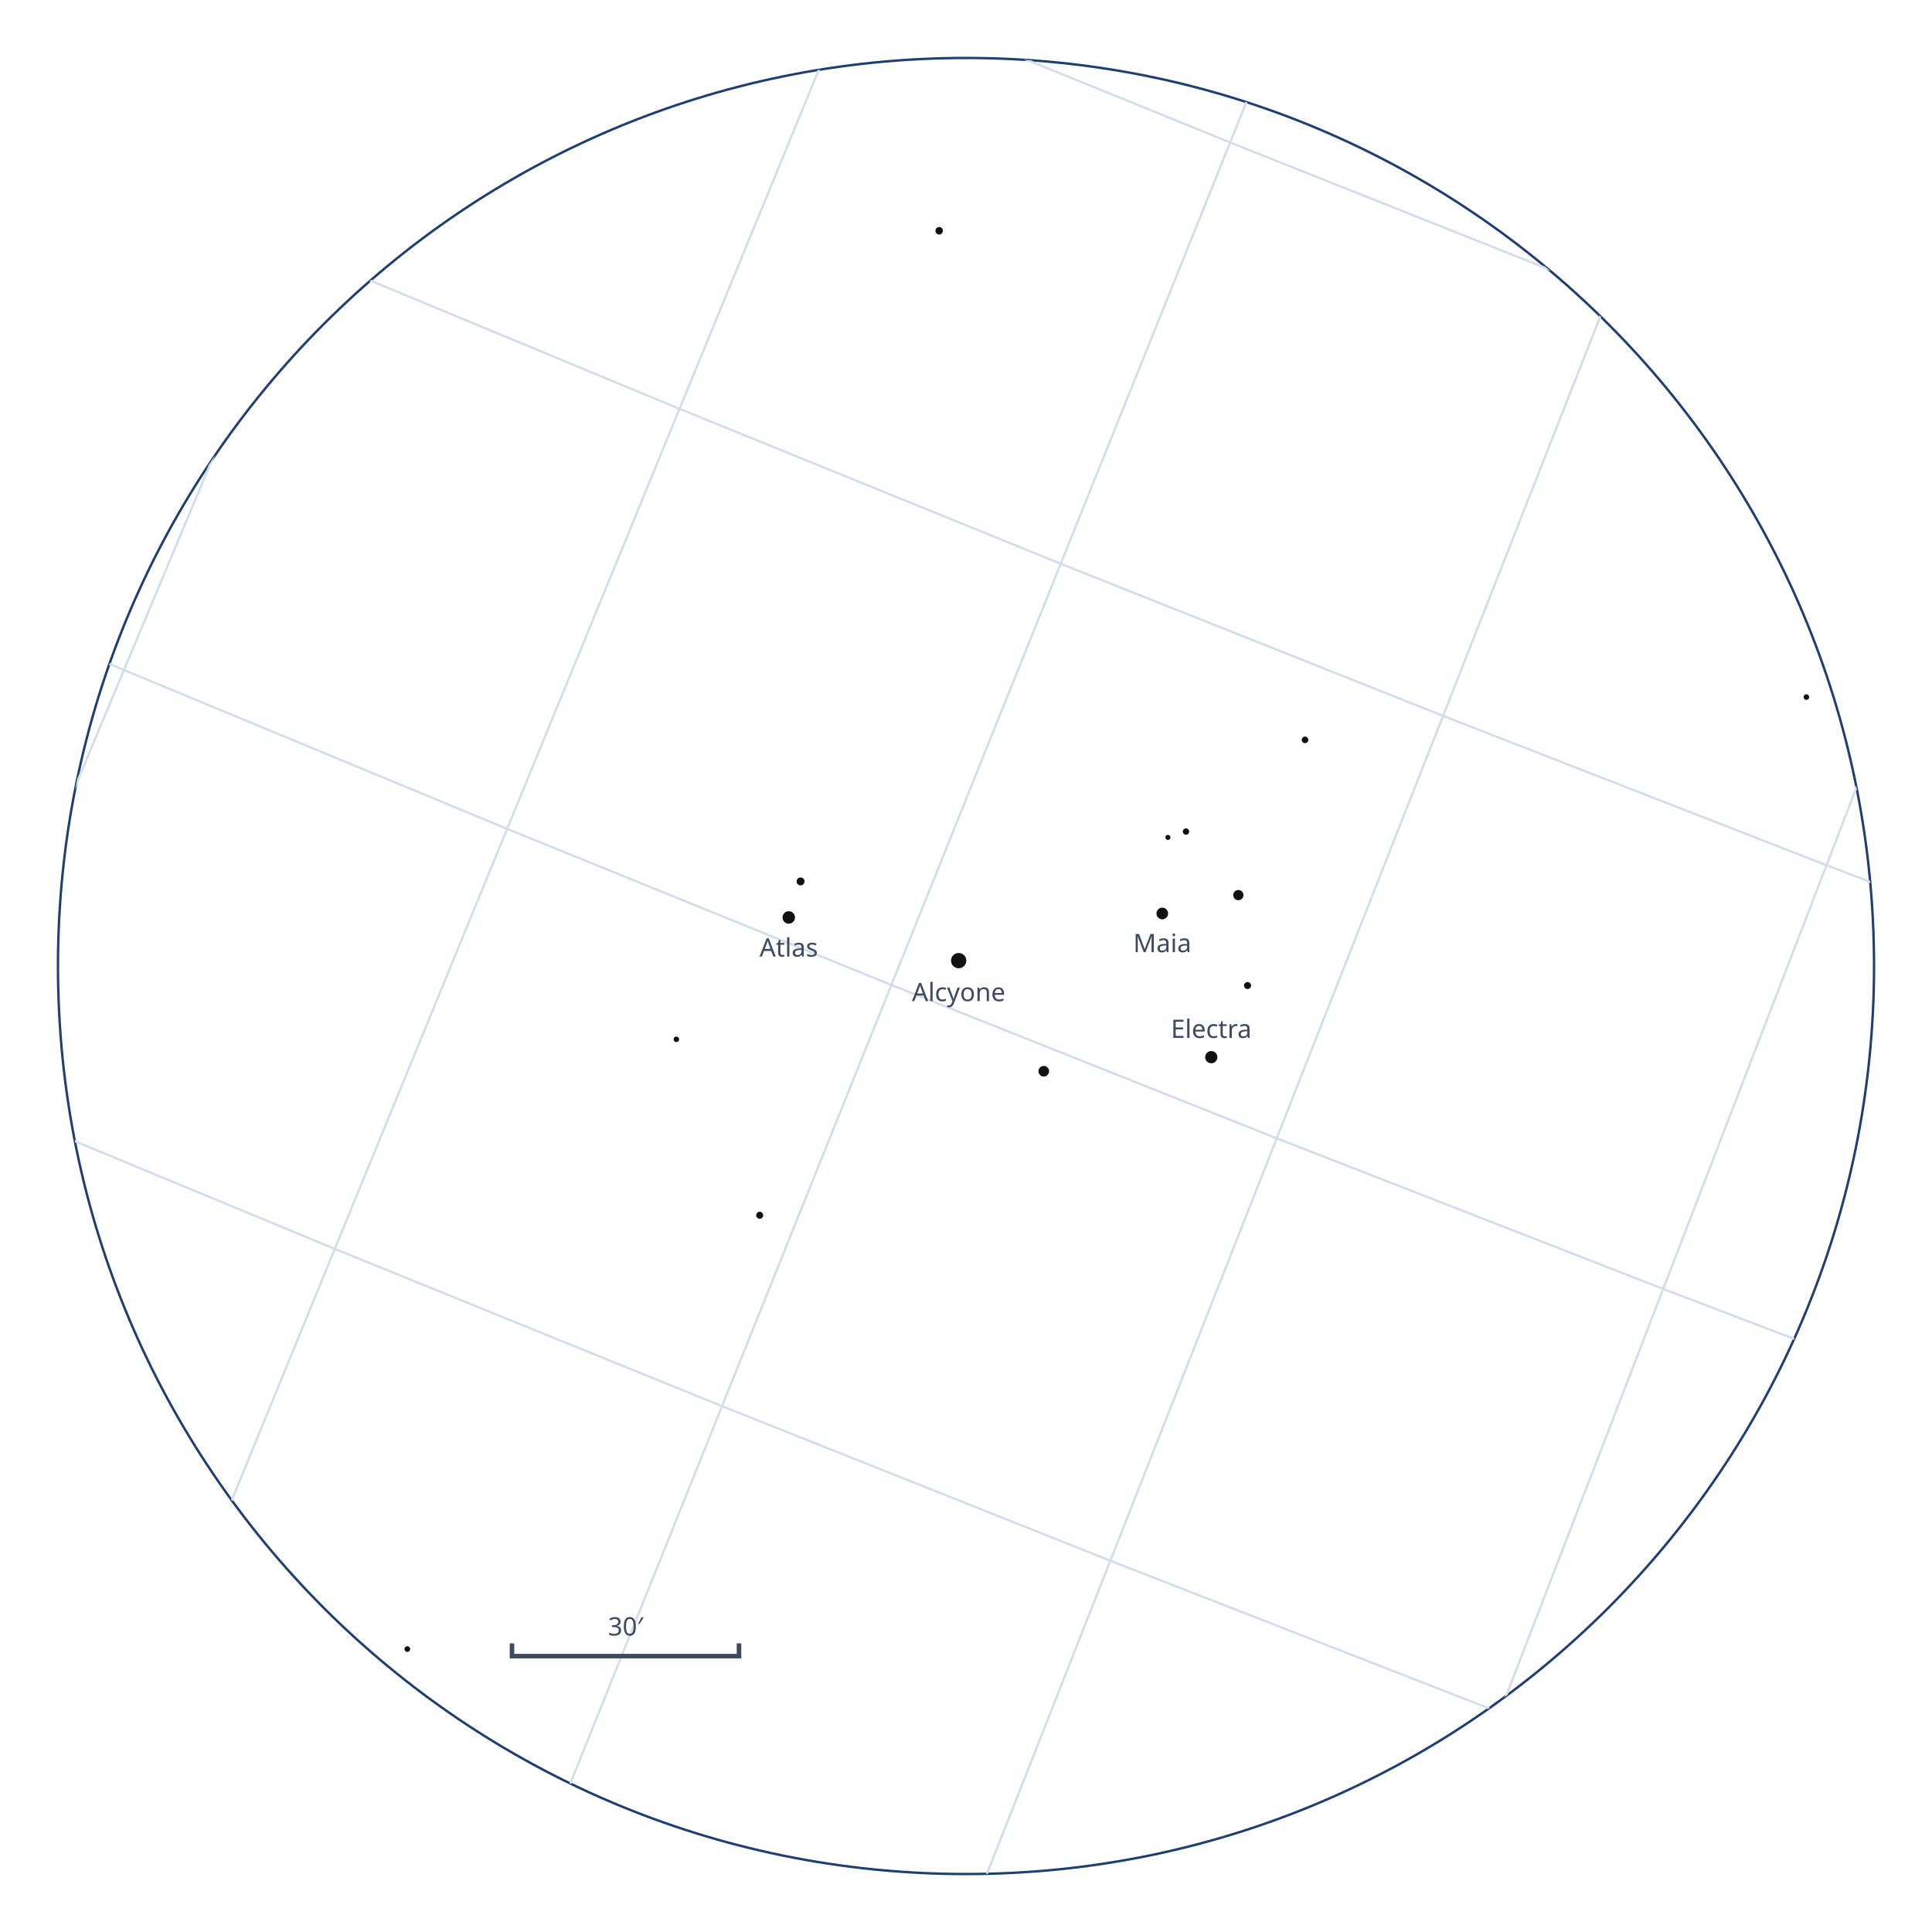
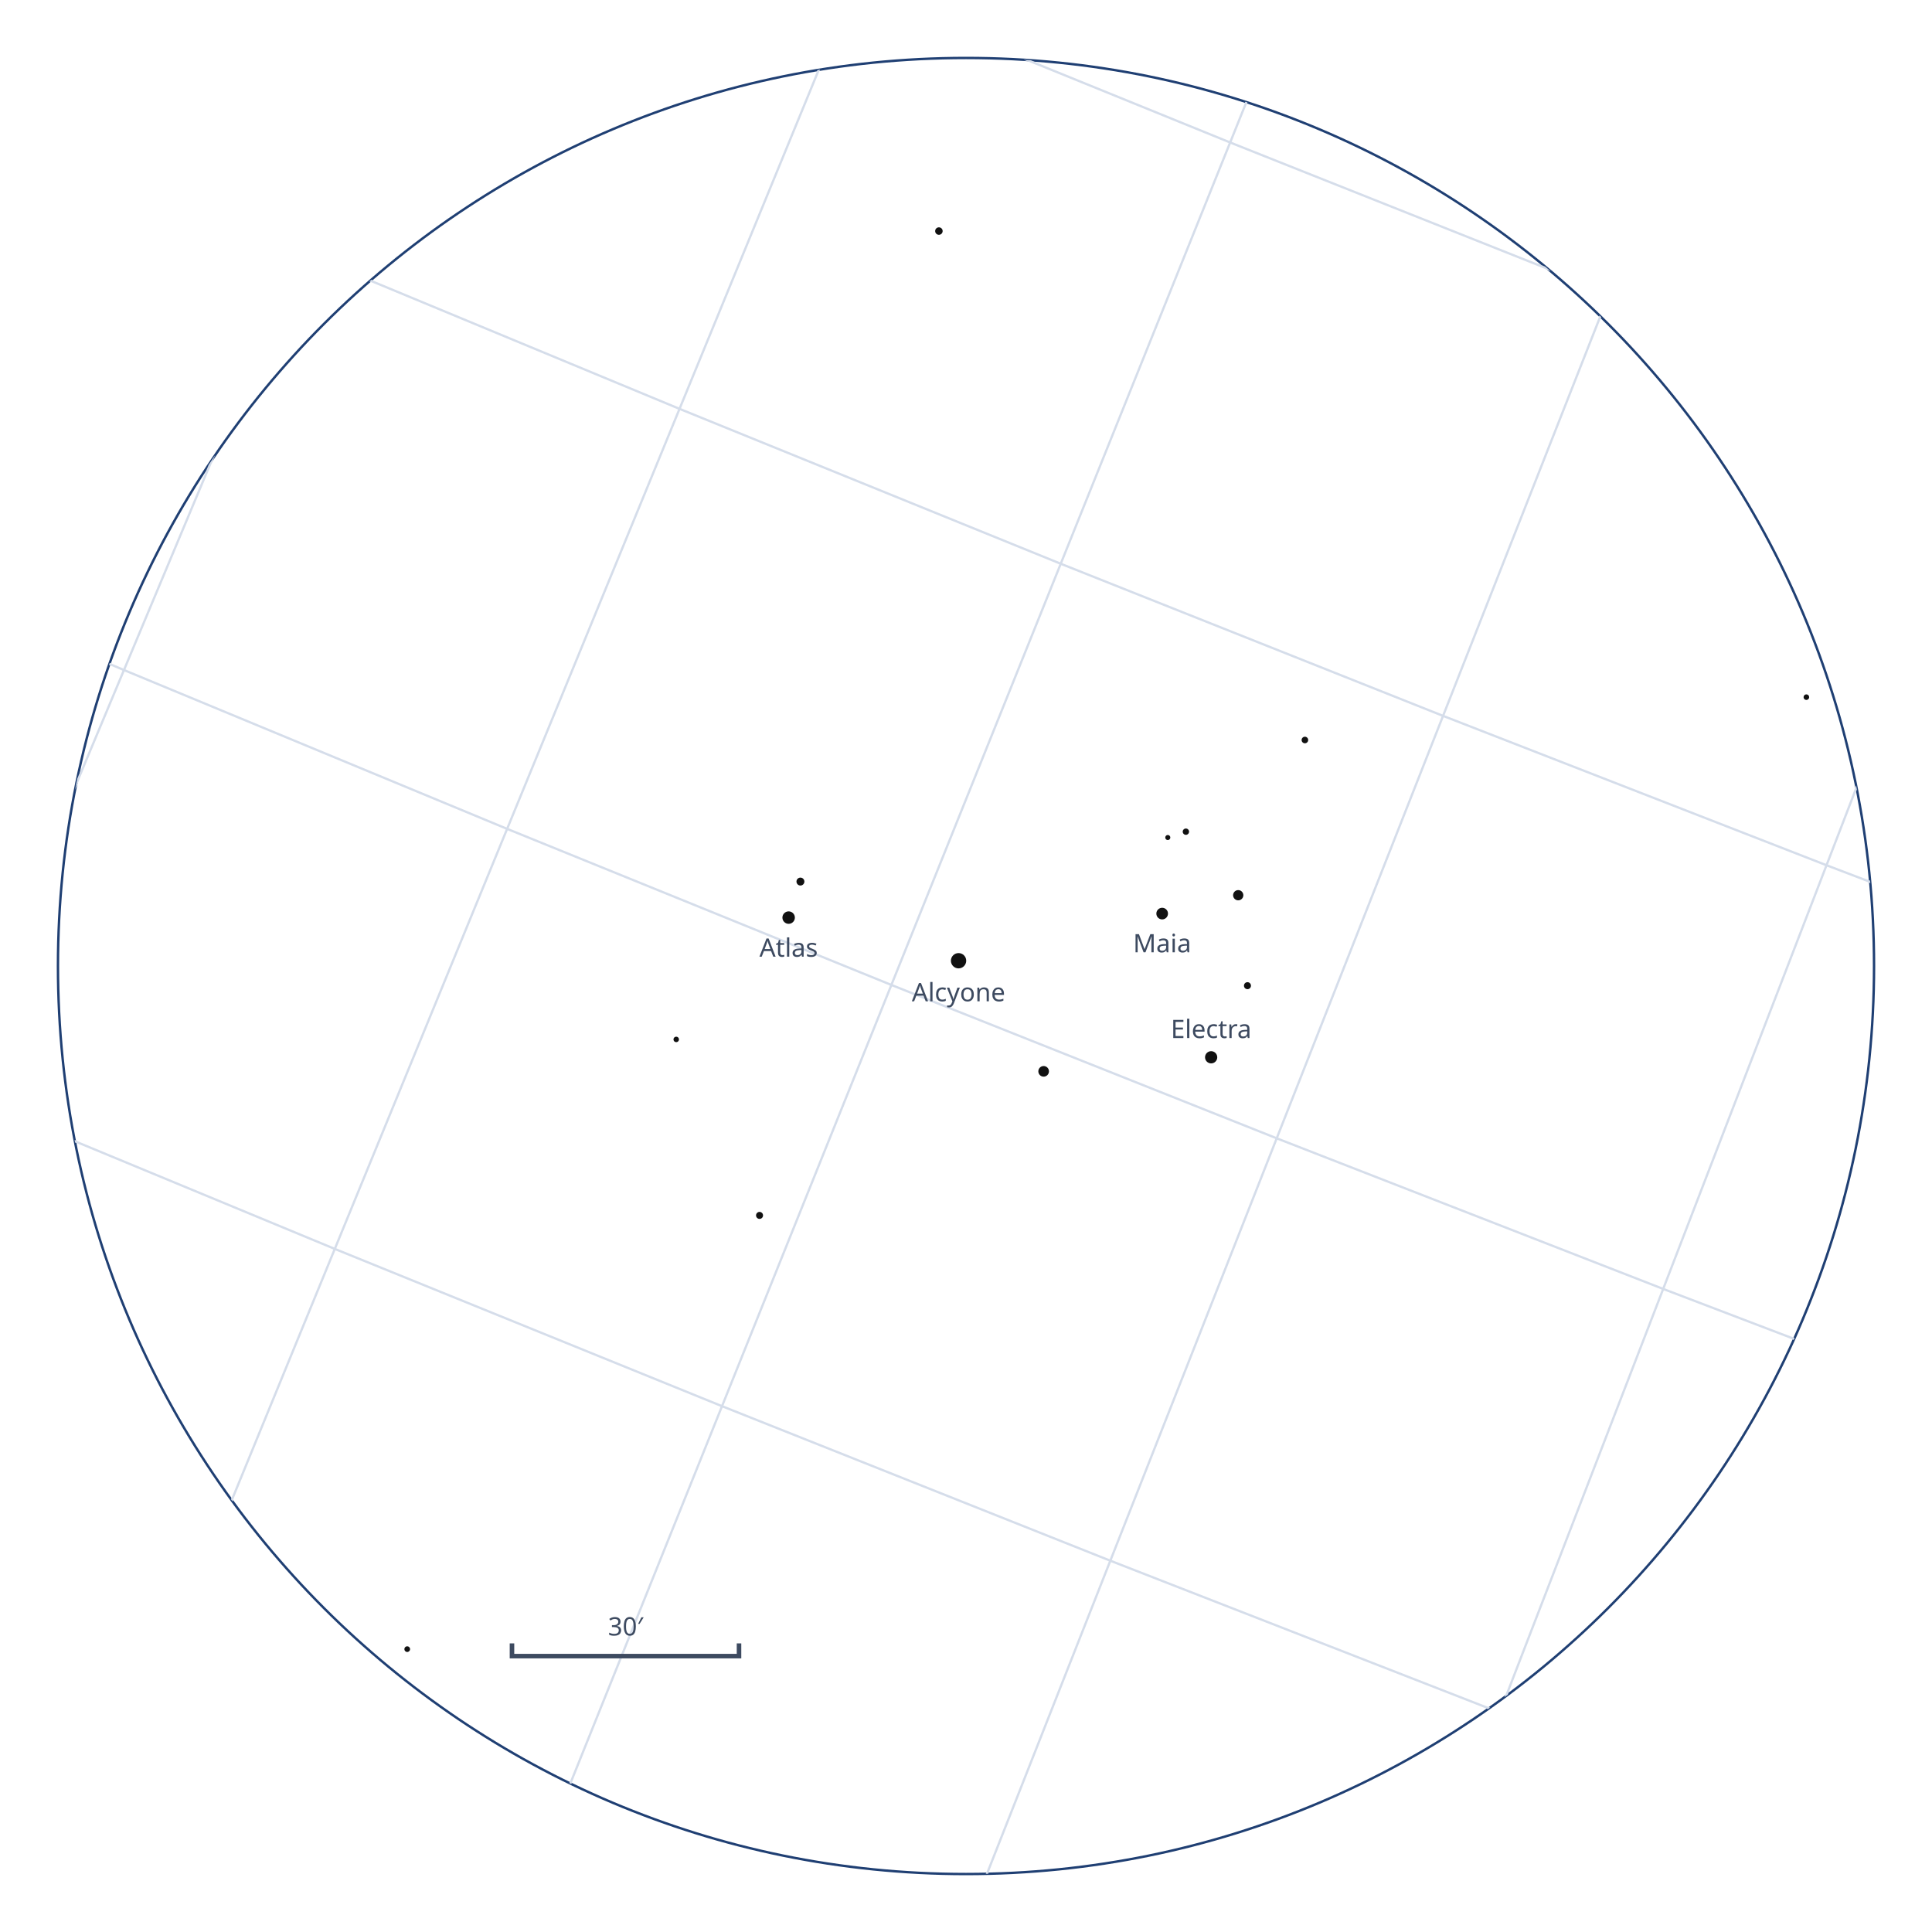
<svg xmlns="http://www.w3.org/2000/svg" viewBox="0 0 800 800" width="190mm" height="190mm">
  <rect x="0" y="0" width="800" height="800" fill="#ffffff" />
  <circle cx="400.0" cy="400.0" r="376.0" fill="#ffffff" stroke="#1f3f73" stroke-width="1" />
  <defs>
    <clipPath id="sky-400_0-400_0-376_0">
      <circle cx="400.0" cy="400.0" r="376.0" />
    </clipPath>
  </defs>
  <g clip-path="url(#sky-400_0-400_0-376_0)">
    <polyline points="10665.86,2348.65 10453.08,2357.26 10241.82,2364.01 10032.04,2368.92 9823.73,2372.04 9616.85,2373.42 9411.38,2373.07 9207.31,2371.04 9004.59,2367.37 8803.22,2362.08 8603.16,2355.2 8404.39,2346.76 8206.89,2336.8 8010.64,2325.34 7815.6,2312.4 7621.77,2298.01 7429.12,2282.19 7237.62,2264.97 7047.25,2246.37 6857.99,2226.4 6669.82,2205.1 6482.72,2182.47 6296.67,2158.53 6111.65,2133.31 5927.63,2106.82 5744.59,2079.07 5562.52,2050.07 5381.4,2019.85 5201.2,1988.42 5021.91,1955.78 4843.5,1921.95 4665.97,1886.94 4489.29,1850.76 4313.43,1813.42 4138.4,1774.92 3964.15,1735.28 3790.69,1694.51 3617.99,1652.6 3446.03,1609.57 3274.8,1565.42 3104.27,1520.16 2934.45,1473.78 2765.3,1426.31 2596.81,1377.73 2428.96,1328.05 2261.75,1277.27 2095.15,1225.39 1929.15,1172.42 1763.74,1118.36 1598.9,1063.19 1434.61,1006.94 1270.86,949.58 1107.64,891.13 944.94,831.57 782.73,770.91 621.01,709.14 459.76,646.26 298.97,582.27 138.63,517.15 -21.27,450.91 -180.76,383.53 -339.83,315.02 -498.51,245.36 -656.8,174.54 -814.71,102.57 -972.26,29.42 -1129.46,-44.9 -1286.32,-120.41 -1442.85,-197.13 -1599.06,-275.05 -1754.96,-354.19 -1910.56,-434.57 -2065.87,-516.19 -2220.89,-599.07 -2375.65,-683.22 -2530.15,-768.66 -2684.39,-855.39 -2838.39,-943.45 -2992.15,-1032.83 -3145.69,-1123.56 -3299.0,-1215.66 -3452.1,-1309.14 -3605.0,-1404.02 -3757.7,-1500.32 -3910.2,-1598.07 -4062.52,-1697.27 -4214.67,-1797.95 -4366.64,-1900.13 -4518.44,-2003.84 -4670.07,-2109.1 -4821.55,-2215.93 -4972.88,-2324.36 -5124.05,-2434.41 -5275.08,-2546.11 -5425.97,-2659.48 -5576.71,-2774.55 -5727.32,-2891.36 -5877.79,-3009.93 -6028.12,-3130.29 -6178.32,-3252.47 -6328.39,-3376.5 -6478.32,-3502.43 -6628.11,-3630.27 -6777.77,-3760.07 -6927.29,-3891.86 -7076.67,-4025.69 -7225.9,-4161.57 -7374.99,-4299.57 -7523.92,-4439.71 -7672.68,-4582.04 -7821.29,-4726.59 -7969.72,-4873.42 -8117.96,-5022.57 -8266.02,-5174.08 -8413.88,-5328.01 -8561.52,-5484.39 -8708.93,-5643.28 -8856.11,-5804.73 -9003.04,-5968.79 -9149.7,-6135.52 -9296.07,-6304.96 -9442.13,-6477.19 -9587.87,-6652.25 -9733.26,-6830.21 -9878.29,-7011.12 -10022.92,-7195.05 -10167.12,-7382.06 -10310.88,-7572.22 -10454.15,-7765.6 -10596.92,-7962.27 -10739.13,-8162.29 -10880.76,-8365.73 -11021.76,-8572.69 -11162.1,-8783.22 -11301.72,-8997.4 -11440.59,-9215.33 -11578.64,-9437.07 -11715.83,-9662.72 -11852.11,-9892.35 -11987.4,-10126.05 -12121.65,-10363.92 -12254.78,-10606.05 -12386.74,-10852.52 -12517.43,-11103.43 -12646.78,-11358.88 -12774.72,-11618.96 -12901.13,-11883.79 -13025.94,-12153.45 -13149.04,-12428.05 -13270.33,-12707.7 -13389.69,-12992.5 -13507.0,-13282.57 -13622.15,-13578.01 -13735.0,-13878.94 -13845.4,-14185.46 -13953.23,-14497.69 -14058.31,-14815.75 -14160.5,-15139.74 -14259.61,-15469.79 -14355.46,-15806.01 -14447.88,-16148.52 -14536.65,-16497.43 -14621.57,-16852.86 -14702.41,-17214.92 -14778.95,-17583.73 -14850.93,-17959.4 -14918.1,-18342.03 -14980.2,-18731.73 -15036.93,-19128.61 -15087.99,-19532.77 -15133.09,-19944.29 -15171.88,-20363.27 -15204.03,-20789.8 -15229.17,-21223.94 -15246.92,-21665.76 -15256.91,-22115.33 -15258.7,-22572.69 -15251.88,-23037.88 -15235.99,-23510.92 -15210.57,-23991.83 -15175.12,-24480.58 -15129.15,-24977.17 -15072.11,-25481.54 -15003.48,-25993.64 -14922.67,-26513.37 -14829.11,-27040.61 -14722.18,-27575.24 -14601.26,-28117.07 -14465.7,-28665.9 -14314.83,-29221.49 -14147.98,-29783.56 -13976.14,-30316.58" fill="none" stroke="#d5ddea" stroke-width="0.94" stroke-linejoin="round" />
    <polyline points="10654.53,2116.94 10443.83,2127.19 10234.6,2135.54 10026.81,2142.04 9820.44,2146.72 9615.47,2149.62 9411.87,2150.78 9209.62,2150.24 9008.7,2148.02 8809.08,2144.15 8610.75,2138.68 8413.68,2131.62 8217.84,2123.01 8023.22,2112.88 7829.8,2101.25 7637.55,2088.14 7446.45,2073.58 7256.48,2057.59 7067.62,2040.2 6879.85,2021.43 6693.15,2001.28 6507.5,1979.8 6322.87,1956.98 6139.25,1932.86 5956.62,1907.44 5774.96,1880.75 5594.25,1852.79 5414.47,1823.58 5235.6,1793.14 5057.63,1761.47 4880.53,1728.59 4704.28,1694.51 4528.88,1659.24 4354.3,1622.79 4180.53,1585.17 4007.54,1546.38 3835.32,1506.44 3663.86,1465.35 3493.13,1423.12 3323.13,1379.75 3153.83,1335.25 2985.21,1289.63 2817.28,1242.88 2650.0,1195.01 2483.36,1146.02 2317.36,1095.92 2151.96,1044.71 1987.17,992.38 1822.96,938.95 1659.31,884.4 1496.23,828.74 1333.69,771.97 1171.68,714.08 1010.18,655.08 849.19,594.96 688.69,533.72 528.66,471.35 369.1,407.85 209.99,343.22 51.33,277.45 -106.91,210.53 -264.73,142.46 -422.15,73.23 -579.17,2.84 -735.81,-68.73 -892.07,-141.48 -1047.98,-215.42 -1203.53,-290.56 -1358.73,-366.92 -1513.61,-444.49 -1668.17,-523.29 -1822.41,-603.34 -1976.35,-684.64 -2129.99,-767.21 -2283.35,-851.07 -2436.43,-936.21 -2589.24,-1022.67 -2741.79,-1110.45 -2894.09,-1199.57 -3046.14,-1290.05 -3197.95,-1381.9 -3349.53,-1475.14 -3500.89,-1569.8 -3652.02,-1665.87 -3802.94,-1763.4 -3953.66,-1862.39 -4104.17,-1962.86 -4254.48,-2064.85 -4404.61,-2168.37 -4554.54,-2273.43 -4704.29,-2380.08 -4853.86,-2488.33 -5003.25,-2598.2 -5152.46,-2709.72 -5301.51,-2822.92 -5450.38,-2937.83 -5599.08,-3054.47 -5747.61,-3172.87 -5895.97,-3293.06 -6044.17,-3415.08 -6192.2,-3538.95 -6340.05,-3664.71 -6487.73,-3792.38 -6635.24,-3922.01 -6782.57,-4053.63 -6929.72,-4187.27 -7076.68,-4322.97 -7223.45,-4460.78 -7370.02,-4600.73 -7516.38,-4742.85 -7662.54,-4887.2 -7808.47,-5033.81 -7954.17,-5182.72 -8099.63,-5333.99 -8244.83,-5487.66 -8389.78,-5643.78 -8534.44,-5802.38 -8678.81,-5963.53 -8822.86,-6127.28 -8966.59,-6293.67 -9109.98,-6462.76 -9253.0,-6634.61 -9395.63,-6809.27 -9537.84,-6986.8 -9679.62,-7167.26 -9820.94,-7350.71 -9961.77,-7537.21 -10102.07,-7726.82 -10241.82,-7919.62 -10380.99,-8115.66 -10519.52,-8315.02 -10657.4,-8517.77 -10794.56,-8723.97 -10930.98,-8933.7 -11066.6,-9147.04 -11201.38,-9364.07 -11335.26,-9584.85 -11468.18,-9809.47 -11600.1,-10038.02 -11730.94,-10270.57 -11860.64,-10507.21 -11989.13,-10748.03 -12116.33,-10993.11 -12242.18,-11242.55 -12366.58,-11496.44 -12489.46,-11754.86 -12610.71,-12017.92 -12730.25,-12285.72 -12847.97,-12558.34 -12963.76,-12835.89 -13077.51,-13118.47 -13189.1,-13406.17 -13298.4,-13699.12 -13405.29,-13997.39 -13509.62,-14301.11 -13611.25,-14610.37 -13710.02,-14925.29 -13805.76,-15245.96 -13898.31,-15572.5 -13987.49,-15905.0 -14073.11,-16243.58 -14154.96,-16588.34 -14232.84,-16939.39 -14306.52,-17296.82 -14375.79,-17660.73 -14440.38,-18031.23 -14500.06,-18408.41 -14554.56,-18792.37 -14603.58,-19183.18 -14646.85,-19580.94 -14684.05,-19985.73 -14714.87,-20397.61 -14738.96,-20816.65 -14755.97,-21242.91 -14765.55,-21676.45 -14767.3,-22117.29 -14760.83,-22565.47 -14745.72,-23021.01 -14721.54,-23483.91 -14687.83,-23954.17 -14644.13,-24431.74 -14589.94,-24916.59 -14524.77,-25408.66 -14448.09,-25907.85 -14359.37,-26414.06 -14258.03,-26927.15 -14143.51,-27446.97 -14015.21,-27973.32 -13872.52,-28505.98 -13714.83,-29044.68 -13541.48,-29589.14 -13351.84,-30139.02 -13145.23,-30693.94 -13033.69,-30975.88" fill="none" stroke="#d5ddea" stroke-width="0.94" stroke-linejoin="round" />
    <polyline points="10641.32,1885.75 10432.74,1897.6 10225.58,1907.52 10019.82,1915.57 9815.44,1921.78 9612.42,1926.18 9410.73,1928.82 9210.35,1929.72 9011.26,1928.93 8813.45,1926.47 8616.88,1922.37 8421.55,1916.67 8227.42,1909.4 8034.47,1900.57 7842.7,1890.22 7652.07,1878.38 7462.56,1865.06 7274.16,1850.29 7086.85,1834.09 6900.6,1816.49 6715.4,1797.5 6531.23,1777.14 6348.06,1755.44 6165.88,1732.4 5984.68,1708.05 5804.42,1682.4 5625.1,1655.46 5446.7,1627.26 5269.19,1597.8 5092.57,1567.1 4916.81,1535.17 4741.89,1502.01 4567.8,1467.65 4394.52,1432.09 4222.04,1395.34 4050.33,1357.4 3879.39,1318.3 3709.2,1278.02 3539.73,1236.59 3370.98,1194.0 3202.93,1150.26 3035.57,1105.38 2868.87,1059.36 2702.83,1012.21 2537.43,963.92 2372.66,914.5 2208.49,863.95 2044.93,812.28 1881.95,759.47 1719.53,705.55 1557.68,650.49 1396.37,594.31 1235.59,537.0 1075.33,478.56 915.58,418.99 756.32,358.28 597.54,296.43 439.23,233.44 281.38,169.3 123.98,104.01 -32.99,37.56 -189.54,-30.06 -345.67,-98.84 -501.4,-168.8 -656.74,-239.95 -811.69,-312.29 -966.27,-385.83 -1120.49,-460.59 -1274.36,-536.56 -1427.88,-613.77 -1581.07,-692.22 -1733.94,-771.92 -1886.48,-852.89 -2038.72,-935.13 -2190.66,-1018.66 -2342.3,-1103.5 -2493.66,-1189.66 -2644.75,-1277.15 -2795.56,-1365.99 -2946.1,-1456.19 -3096.39,-1547.77 -3246.43,-1640.75 -3396.22,-1735.14 -3545.78,-1830.97 -3695.1,-1928.25 -3844.18,-2027.01 -3993.05,-2127.25 -4141.69,-2229.01 -4290.11,-2332.3 -4438.33,-2437.15 -4586.33,-2543.58 -4734.12,-2651.62 -4881.71,-2761.28 -5029.1,-2872.6 -5176.28,-2985.59 -5323.26,-3100.29 -5470.04,-3216.73 -5616.62,-3334.93 -5763.0,-3454.92 -5909.18,-3576.73 -6055.15,-3700.39 -6200.91,-3825.94 -6346.47,-3953.4 -6491.81,-4082.82 -6636.94,-4214.22 -6781.84,-4347.63 -6926.52,-4483.11 -7070.96,-4620.68 -7215.16,-4760.38 -7359.12,-4902.25 -7502.81,-5046.33 -7646.24,-5192.67 -7789.38,-5341.3 -7932.24,-5492.27 -8074.79,-5645.62 -8217.03,-5801.41 -8358.93,-5959.67 -8500.49,-6120.46 -8641.68,-6283.82 -8782.48,-6449.81 -8922.88,-6618.48 -9062.85,-6789.88 -9202.37,-6964.07 -9341.42,-7141.1 -9479.97,-7321.03 -9617.98,-7503.91 -9755.44,-7689.82 -9892.31,-7878.8 -10028.55,-8070.93 -10164.12,-8266.27 -10299.0,-8464.88 -10433.14,-8666.83 -10566.5,-8872.19 -10699.02,-9081.03 -10830.67,-9293.42 -10961.39,-9509.44 -11091.12,-9729.16 -11219.82,-9952.65 -11347.42,-10180.0 -11473.85,-10411.29 -11599.05,-10646.59 -11722.94,-10885.98 -11845.46,-11129.56 -11966.52,-11377.41 -12086.04,-11629.6 -12203.93,-11886.25 -12320.09,-12147.42 -12434.44,-12413.21 -12546.86,-12683.72 -12657.25,-12959.03 -12765.49,-13239.24 -12871.46,-13524.45 -12975.04,-13814.74 -13076.09,-14110.23 -13174.48,-14410.99 -13270.04,-14717.14 -13362.64,-15028.76 -13452.1,-15345.96 -13538.26,-15668.82 -13620.93,-15997.46 -13699.93,-16331.95 -13775.06,-16672.4 -13846.11,-17018.9 -13912.86,-17371.54 -13975.09,-17730.41 -14032.55,-18095.59 -14085.0,-18467.17 -14132.17,-18845.22 -14173.78,-19229.82 -14209.56,-19621.04 -14239.19,-20018.95 -14262.37,-20423.59 -14278.77,-20835.02 -14288.04,-21253.28 -14289.83,-21678.41 -14283.77,-22110.43 -14269.47,-22549.34 -14246.53,-22995.15 -14214.53,-23447.85 -14173.03,-23907.4 -14121.59,-24373.75 -14059.74,-24846.86 -13987.0,-25326.62 -13902.87,-25812.94 -13806.82,-26305.69 -13698.35,-26804.72 -13576.89,-27309.84 -13441.89,-27820.86 -13292.78,-28337.52 -13128.97,-28859.56 -12949.86,-29386.67 -12754.85,-29918.5 -12543.32,-30454.67 -12314.65,-30994.74 -12068.21,-31538.23 -12036.9,-31604.21" fill="none" stroke="#d5ddea" stroke-width="0.94" stroke-linejoin="round" />
    <polyline points="10626.23,1655.07 10419.82,1668.48 10214.78,1679.94 10011.1,1689.5 9808.75,1697.2 9607.71,1703.07 9407.97,1707.15 9209.51,1709.48 9012.3,1710.09 8816.33,1709.0 8621.57,1706.26 8428.01,1701.9 8235.62,1695.93 8044.39,1688.39 7854.3,1679.31 7665.33,1668.71 7477.45,1656.61 7290.66,1643.04 7104.93,1628.02 6920.24,1611.58 6736.57,1593.72 6553.92,1574.48 6372.25,1553.87 6191.55,1531.91 6011.8,1508.61 5832.99,1484.0 5655.09,1458.08 5478.1,1430.87 5301.99,1402.39 5126.74,1372.65 4952.35,1341.65 4778.79,1309.42 4606.04,1275.96 4434.1,1241.28 4262.94,1205.4 4092.55,1168.31 3922.91,1130.04 3754.02,1090.58 3585.84,1049.94 3418.38,1008.13 3251.61,965.16 3085.52,921.03 2920.09,875.74 2755.31,829.3 2591.18,781.71 2427.66,732.97 2264.76,683.1 2102.45,632.07 1940.72,579.91 1779.57,526.61 1618.97,472.17 1458.92,416.58 1299.4,359.85 1140.4,301.98 981.91,242.96 823.92,182.8 666.41,121.48 509.38,59.0 352.81,-4.63 196.69,-69.43 41.01,-135.4 -114.23,-202.55 -269.06,-270.88 -423.47,-340.39 -577.48,-411.11 -731.11,-483.02 -884.35,-556.15 -1037.21,-630.51 -1189.72,-706.09 -1341.87,-782.91 -1493.67,-860.99 -1645.13,-940.33 -1796.26,-1020.94 -1947.08,-1102.84 -2097.57,-1186.04 -2247.76,-1270.55 -2397.65,-1356.38 -2547.24,-1443.56 -2696.54,-1532.09 -2845.57,-1621.99 -2994.31,-1713.28 -3142.79,-1805.98 -3291.0,-1900.09 -3438.95,-1995.65 -3586.65,-2092.66 -3734.09,-2191.15 -3881.29,-2291.13 -4028.24,-2392.63 -4174.95,-2495.67 -4321.42,-2600.28 -4467.66,-2706.46 -4613.66,-2814.25 -4759.43,-2923.67 -4904.97,-3034.75 -5050.27,-3147.5 -5195.35,-3261.97 -5340.19,-3378.16 -5484.81,-3496.12 -5629.18,-3615.87 -5773.33,-3737.44 -5917.23,-3860.85 -6060.89,-3986.15 -6204.31,-4113.36 -6347.48,-4242.51 -6490.39,-4373.65 -6633.04,-4506.79 -6775.42,-4641.99 -6917.53,-4779.27 -7059.35,-4918.68 -7200.88,-5060.24 -7342.11,-5204.01 -7483.02,-5350.02 -7623.61,-5498.3 -7763.86,-5648.92 -7903.75,-5801.9 -8043.28,-5957.3 -8182.42,-6115.16 -8321.16,-6275.52 -8459.48,-6438.44 -8597.36,-6603.96 -8734.78,-6772.13 -8871.71,-6943.01 -9008.13,-7116.65 -9144.01,-7293.11 -9279.33,-7472.43 -9414.05,-7654.68 -9548.15,-7839.91 -9681.59,-8028.18 -9814.33,-8219.56 -9946.35,-8414.1 -10077.59,-8611.87 -10208.01,-8812.94 -10337.58,-9017.36 -10466.24,-9225.21 -10593.94,-9436.56 -10720.64,-9651.48 -10846.27,-9870.03 -10970.77,-10092.29 -11094.09,-10318.34 -11216.16,-10548.25 -11336.91,-10782.09 -11456.27,-11019.95 -11574.15,-11261.91 -11690.49,-11508.04 -11805.19,-11758.43 -11918.17,-12013.16 -12029.32,-12272.32 -12138.56,-12535.98 -12245.77,-12804.24 -12350.86,-13077.18 -12453.69,-13354.9 -12554.16,-13637.46 -12652.12,-13924.98 -12747.46,-14217.53 -12840.03,-14515.2 -12929.68,-14818.08 -13016.25,-15126.26 -13099.59,-15439.84 -13179.52,-15758.89 -13255.87,-16083.5 -13328.44,-16413.76 -13397.05,-16749.76 -13461.48,-17091.57 -13521.52,-17439.27 -13576.94,-17792.94 -13627.52,-18152.66 -13672.99,-18518.49 -13713.11,-18890.5 -13747.61,-19268.75 -13776.2,-19653.3 -13798.58,-20044.2 -13814.47,-20441.48 -13823.52,-20845.19 -13825.42,-21255.35 -13819.82,-21671.98 -13806.36,-22095.08 -13784.65,-22524.64 -13754.33,-22960.67 -13714.98,-23403.11 -13666.18,-23851.92 -13607.51,-24307.05 -13538.53,-24768.41 -13458.76,-25235.9 -13367.73,-25709.39 -13264.97,-26188.76 -13149.96,-26673.82 -13022.19,-27164.39 -12881.14,-27660.23 -12726.27,-28161.11 -12557.02,-28666.73 -12372.85,-29176.77 -12173.18,-29690.88 -11957.45,-30208.66 -11725.09,-30729.69 -11475.5,-31253.47 -11208.13,-31779.49 -10982.23,-32198.59" fill="none" stroke="#d5ddea" stroke-width="0.94" stroke-linejoin="round" />
    <polyline points="-4267.85,13042.04 -4175.91,12815.99 -4078.95,12577.4 -3983.09,12341.26 -3888.3,12107.52 -3794.54,11876.08 -3701.78,11646.9 -3609.99,11419.89 -3519.14,11195.0 -3429.2,10972.16 -3340.16,10751.32 -3251.97,10532.4 -3164.62,10315.36 -3078.09,10100.13 -2992.33,9886.66 -2907.34,9674.9 -2823.1,9464.8 -2739.57,9256.3 -2656.73,9049.36 -2574.57,8843.92 -2493.07,8639.94 -2412.2,8437.37 -2331.94,8236.18 -2252.29,8036.3 -2173.21,7837.71 -2094.68,7640.35 -2016.71,7444.19 -1939.25,7249.19 -1862.31,7055.3 -1785.85,6862.49 -1709.87,6670.72 -1634.35,6479.96 -1559.28,6290.16 -1484.63,6101.29 -1410.4,5913.31 -1336.56,5726.2 -1263.11,5539.91 -1190.03,5354.41 -1117.31,5169.67 -1044.93,4985.66 -972.89,4802.34 -901.16,4619.68 -829.73,4437.66 -758.59,4256.24 -687.74,4075.38 -617.15,3895.07 -546.81,3715.27 -476.72,3535.95 -406.86,3357.08 -337.22,3178.63 -267.79,3000.57 -198.55,2822.89 -129.5,2645.54 -60.62,2468.5 8.1,2291.74 76.67,2115.24 145.09,1938.97 213.38,1762.89 281.56,1586.99 349.62,1411.24 417.59,1235.6 485.47,1060.06 553.27,884.58 621.01,709.14 688.69,533.72 756.32,358.28 823.92,182.8 891.49,7.25 959.04,-168.4 1026.59,-344.16 1094.15,-520.08 1161.72,-696.17 1229.31,-872.46 1296.94,-1048.98 1364.62,-1225.76 1432.36,-1402.82 1500.16,-1580.2 1568.03,-1757.91 1636.0,-1936.0 1704.06,-2114.48 1772.24,-2293.38 1840.53,-2472.74 1908.95,-2652.59 1977.51,-2832.94 2046.22,-3013.84 2115.1,-3195.31 2184.15,-3377.39 2253.38,-3560.09 2322.81,-3743.47 2392.45,-3927.54 2462.3,-4112.34 2532.39,-4297.9 2602.72,-4484.25 2673.3,-4671.44 2744.15,-4859.48 2815.28,-5048.43 2886.7,-5238.3 2958.42,-5429.15 3030.46,-5621.0 3102.83,-5813.9 3175.54,-6007.87 3248.61,-6202.97 3322.05,-6399.22 3395.87,-6596.68 3470.09,-6795.38 3544.73,-6995.36 3619.79,-7196.67 3695.3,-7399.35 3771.27,-7603.44 3847.71,-7809.0 3924.64,-8016.07 4002.08,-8224.7 4080.04,-8434.93 4158.54,-8646.83 4237.6,-8860.44 4317.24,-9075.81 4397.48,-9293.0 4478.32,-9512.08 4559.81,-9733.08 4641.94,-9956.09 4724.75,-10181.15 4808.26,-10408.33 4892.48,-10637.69 4977.44,-10869.31 5063.17,-11103.25 5149.67,-11339.58 5236.99,-11578.38 5325.14,-11819.73 5414.15,-12063.69 5504.05,-12310.35 5594.86,-12559.8" fill="none" stroke="#d5ddea" stroke-width="0.94" stroke-linejoin="round" />
    <polyline points="-4467.91,13001.95 -4459.78,12981.82 -4362.38,12740.47 -4266.06,12501.67 -4170.78,12265.36 -4076.52,12031.45 -3983.24,11799.88 -3890.91,11570.57 -3799.51,11343.47 -3709.01,11118.49 -3619.38,10895.58 -3530.59,10674.68 -3442.63,10455.73 -3355.46,10238.67 -3269.06,10023.43 -3183.41,9809.98 -3098.49,9598.24 -3014.27,9388.17 -2930.74,9179.73 -2847.86,8972.85 -2765.63,8767.49 -2684.03,8563.6 -2603.02,8361.13 -2522.6,8160.05 -2442.74,7960.3 -2363.43,7761.84 -2284.65,7564.64 -2206.39,7368.64 -2128.62,7173.81 -2051.33,6980.1 -1974.5,6787.49 -1898.12,6595.92 -1822.18,6405.37 -1746.65,6215.8 -1671.52,6027.16 -1596.78,5839.43 -1522.42,5652.57 -1448.41,5466.54 -1374.75,5281.32 -1301.42,5096.86 -1228.42,4913.14 -1155.71,4730.12 -1083.3,4547.77 -1011.17,4366.07 -939.31,4184.97 -867.7,4004.46 -796.34,3824.49 -725.21,3645.04 -654.3,3466.08 -583.59,3287.58 -513.08,3109.51 -442.75,2931.85 -372.6,2754.56 -302.61,2577.62 -232.77,2400.99 -163.07,2224.66 -93.5,2048.59 -24.04,1872.76 45.31,1697.13 114.56,1521.69 183.73,1346.4 252.82,1171.24 321.85,996.18 390.83,821.2 459.76,646.26 528.66,471.35 597.54,296.43 666.41,121.48 735.28,-53.53 804.15,-228.63 873.05,-403.84 941.98,-579.19 1010.95,-754.7 1079.97,-930.4 1149.05,-1106.33 1218.21,-1282.5 1287.45,-1458.95 1356.78,-1635.7 1426.22,-1812.78 1495.77,-1990.22 1565.45,-2168.05 1635.27,-2346.29 1705.24,-2524.97 1775.37,-2704.12 1845.67,-2883.78 1916.15,-3063.97 1986.83,-3244.72 2057.71,-3426.06 2128.81,-3608.02 2200.14,-3790.63 2271.7,-3973.93 2343.53,-4157.95 2415.62,-4342.71 2487.98,-4528.26 2560.64,-4714.62 2633.6,-4901.83 2706.88,-5089.93 2780.49,-5278.94 2854.45,-5468.91 2928.76,-5659.87 3003.44,-5851.86 3078.51,-6044.91 3153.97,-6239.07 3229.86,-6434.37 3306.17,-6630.85 3382.93,-6828.56 3460.15,-7027.54 3537.85,-7227.83 3616.04,-7429.47 3694.74,-7632.5 3773.97,-7836.99 3853.74,-8042.96 3934.08,-8250.47 4014.99,-8459.57 4096.51,-8670.31 4178.65,-8882.74 4261.42,-9096.91 4344.86,-9312.88 4428.97,-9530.7 4513.78,-9750.44 4599.32,-9972.15 4685.61,-10195.89 4772.66,-10421.73 4860.5,-10649.72 4949.16,-10879.94 5038.66,-11112.45 5129.03,-11347.33 5220.3,-11584.64 5312.48,-11824.47 5405.62,-12066.88 5499.73,-12311.96 5594.86,-12559.8" fill="none" stroke="#d5ddea" stroke-width="0.94" stroke-linejoin="round" />
    <polyline points="-4667.08,12960.29 -4645.77,12907.05 -4549.04,12665.45 -4453.33,12426.42 -4358.62,12189.89 -4264.87,11955.79 -4172.06,11724.05 -4080.15,11494.58 -3989.13,11267.34 -3898.96,11042.24 -3809.61,10819.24 -3721.07,10598.25 -3633.32,10379.23 -3546.31,10162.11 -3460.05,9946.84 -3374.49,9733.36 -3289.62,9521.61 -3205.42,9311.55 -3121.87,9103.13 -3038.95,8896.28 -2956.63,8690.97 -2874.91,8487.14 -2793.75,8284.74 -2713.15,8083.74 -2633.09,7884.09 -2553.54,7685.74 -2474.49,7488.66 -2395.92,7292.79 -2317.83,7098.1 -2240.18,6904.55 -2162.97,6712.1 -2086.18,6520.71 -2009.8,6330.35 -1933.8,6140.97 -1858.19,5952.54 -1782.93,5765.03 -1708.03,5578.39 -1633.46,5392.6 -1559.21,5207.62 -1485.26,5023.42 -1411.61,4839.97 -1338.25,4657.23 -1265.15,4475.17 -1192.31,4293.76 -1119.71,4112.97 -1047.34,3932.76 -975.2,3753.12 -903.26,3574.0 -831.51,3395.38 -759.96,3217.23 -688.57,3039.53 -617.34,2862.23 -546.27,2685.32 -475.33,2508.76 -404.52,2332.54 -333.83,2156.61 -263.24,1980.95 -192.75,1805.54 -122.34,1630.35 -52.0,1455.35 18.27,1280.51 88.5,1105.81 158.68,931.22 228.84,756.72 298.97,582.27 369.1,407.85 439.23,233.44 509.38,59.0 579.54,-115.48 649.75,-290.04 719.99,-464.7 790.3,-639.5 860.67,-814.44 931.12,-989.57 1001.65,-1164.91 1072.29,-1340.49 1143.04,-1516.33 1213.91,-1692.46 1284.91,-1868.91 1356.06,-2045.71 1427.36,-2222.89 1498.82,-2400.46 1570.47,-2578.47 1642.31,-2756.94 1714.34,-2935.9 1786.59,-3115.38 1859.07,-3295.4 1931.78,-3476.01 2004.75,-3657.23 2077.97,-3839.08 2151.47,-4021.61 2225.26,-4204.84 2299.35,-4388.8 2373.75,-4573.54 2448.49,-4759.07 2523.56,-4945.44 2598.98,-5132.68 2674.78,-5320.82 2750.96,-5509.9 2827.54,-5699.95 2904.53,-5891.02 2981.94,-6083.14 3059.8,-6276.34 3138.12,-6470.67 3216.92,-6666.17 3296.21,-6862.87 3376.0,-7060.82 3456.32,-7260.07 3537.19,-7460.64 3618.62,-7662.6 3700.62,-7865.98 3783.23,-8070.83 3866.45,-8277.19 3950.31,-8485.12 4034.83,-8694.67 4120.02,-8905.89 4205.92,-9118.83 4292.54,-9333.53 4379.9,-9550.07 4468.03,-9768.5 4556.95,-9988.87 4646.69,-10211.24 4737.27,-10435.68 4828.72,-10662.26 4921.06,-10891.02 5014.32,-11122.05 5108.52,-11355.41 5203.71,-11591.18 5299.91,-11829.42 5397.14,-12070.22 5495.45,-12313.65 5594.86,-12559.8" fill="none" stroke="#d5ddea" stroke-width="0.94" stroke-linejoin="round" />
    <polyline points="-4865.42,12917.07 -4831.97,12832.82 -4735.9,12590.92 -4640.79,12351.63 -4546.63,12114.85 -4453.39,11880.52 -4361.03,11648.57 -4269.53,11418.92 -4178.87,11191.5 -4089.01,10966.26 -3999.95,10743.11 -3911.64,10522.01 -3824.08,10302.88 -3737.23,10085.68 -3651.07,9870.34 -3565.59,9656.8 -3480.77,9445.02 -3396.57,9234.93 -3312.99,9026.49 -3230.01,8819.64 -3147.6,8614.34 -3065.74,8410.54 -2984.43,8208.19 -2903.64,8007.25 -2823.35,7807.66 -2743.55,7609.39 -2664.21,7412.4 -2585.34,7216.63 -2506.9,7022.06 -2428.89,6828.63 -2351.29,6636.32 -2274.07,6445.08 -2197.24,6254.87 -2120.78,6065.66 -2044.66,5877.42 -1968.88,5690.09 -1893.42,5503.66 -1818.27,5318.08 -1743.42,5133.33 -1668.85,4949.36 -1594.55,4766.15 -1520.51,4583.66 -1446.72,4401.86 -1373.15,4220.72 -1299.81,4040.21 -1226.67,3860.3 -1153.74,3680.95 -1080.98,3502.15 -1008.4,3323.85 -935.98,3146.03 -863.71,2968.66 -791.58,2791.71 -719.57,2615.16 -647.68,2438.97 -575.9,2263.12 -504.21,2087.58 -432.6,1912.32 -361.06,1737.31 -289.58,1562.54 -218.15,1387.96 -146.76,1213.56 -75.4,1039.3 -4.05,865.17 67.29,691.13 138.63,517.15 209.99,343.22 281.38,169.3 352.81,-4.63 424.28,-178.6 495.81,-352.64 567.41,-526.77 639.1,-701.01 710.88,-875.4 782.76,-1049.97 854.75,-1224.73 926.87,-1399.71 999.13,-1574.96 1071.54,-1750.48 1144.11,-1926.3 1216.84,-2102.47 1289.77,-2279.0 1362.89,-2455.91 1436.21,-2633.25 1509.75,-2811.04 1583.53,-2989.3 1657.55,-3168.07 1731.83,-3347.38 1806.37,-3527.25 1881.2,-3707.72 1956.32,-3888.81 2031.75,-4070.56 2107.51,-4253.0 2183.6,-4436.16 2260.03,-4620.07 2336.83,-4804.77 2414.01,-4990.29 2491.58,-5176.66 2569.56,-5363.92 2647.96,-5552.1 2726.8,-5741.24 2806.09,-5931.38 2885.85,-6122.55 2966.1,-6314.78 3046.85,-6508.13 3128.12,-6702.62 3209.93,-6898.3 3292.3,-7095.21 3375.23,-7293.38 3458.77,-7492.88 3542.91,-7693.72 3627.68,-7895.97 3713.11,-8099.67 3799.2,-8304.86 3885.99,-8511.6 3973.5,-8719.92 4061.74,-8929.89 4150.75,-9141.56 4240.53,-9354.97 4331.13,-9570.18 4422.56,-9787.25 4514.85,-10006.24 4608.02,-10227.2 4702.11,-10450.2 4797.14,-10675.3 4893.13,-10902.56 4990.13,-11132.05 5088.15,-11363.83 5187.24,-11597.99 5287.41,-11834.59 5388.72,-12073.71 5491.19,-12315.42 5594.86,-12559.8" fill="none" stroke="#d5ddea" stroke-width="0.94" stroke-linejoin="round" />
    <polyline points="-5062.97,12872.29 -5018.41,12759.1 -4922.98,12516.88 -4828.47,12277.28 -4734.85,12040.23 -4642.09,11805.64 -4550.17,11573.44 -4459.07,11343.57 -4368.75,11115.95 -4279.21,10890.51 -4190.4,10667.2 -4102.32,10445.95 -4014.93,10226.69 -3928.22,10009.36 -3842.17,9793.92 -3756.76,9580.29 -3671.96,9368.43 -3587.76,9158.29 -3504.14,8949.8 -3421.08,8742.93 -3338.56,8537.61 -3256.56,8333.81 -3175.07,8131.47 -3094.08,7930.55 -3013.55,7731.0 -2933.49,7532.78 -2853.86,7335.84 -2774.66,7140.15 -2695.88,6945.66 -2617.48,6752.34 -2539.47,6560.13 -2461.83,6369.01 -2384.54,6178.94 -2307.59,5989.87 -2230.96,5801.78 -2154.64,5614.62 -2078.62,5428.36 -2002.89,5242.97 -1927.42,5058.41 -1852.22,4874.65 -1777.26,4691.65 -1702.53,4509.39 -1628.03,4327.83 -1553.73,4146.94 -1479.63,3966.69 -1405.72,3787.05 -1331.98,3607.98 -1258.4,3429.46 -1184.97,3251.46 -1111.68,3073.95 -1038.52,2896.9 -965.47,2720.28 -892.53,2544.07 -819.68,2368.23 -746.91,2192.74 -674.21,2017.56 -601.57,1842.68 -528.98,1668.07 -456.43,1493.69 -383.9,1319.52 -311.39,1145.54 -238.88,971.71 -166.36,798.01 -93.83,624.42 -21.27,450.91 51.33,277.45 123.98,104.01 196.69,-69.43 269.47,-242.9 342.34,-416.42 415.3,-590.02 488.37,-763.74 561.56,-937.58 634.88,-1111.58 708.34,-1285.78 781.94,-1460.18 855.72,-1634.83 929.67,-1809.75 1003.8,-1984.96 1078.14,-2160.49 1152.68,-2336.38 1227.45,-2512.64 1302.46,-2689.31 1377.72,-2866.42 1453.23,-3043.99 1529.02,-3222.05 1605.1,-3400.64 1681.48,-3579.77 1758.17,-3759.49 1835.19,-3939.82 1912.55,-4120.79 1990.27,-4302.44 2068.35,-4484.79 2146.82,-4667.88 2225.69,-4851.73 2304.97,-5036.39 2384.69,-5221.89 2464.84,-5408.26 2545.46,-5595.53 2626.56,-5783.75 2708.15,-5972.93 2790.25,-6163.14 2872.88,-6354.39 2956.06,-6546.73 3039.79,-6740.2 3124.12,-6934.84 3209.04,-7130.68 3294.59,-7327.77 3380.77,-7526.16 3467.62,-7725.87 3555.15,-7926.97 3643.39,-8129.49 3732.35,-8333.48 3822.06,-8538.98 3912.54,-8746.05 4003.81,-8954.74 4095.91,-9165.1 4188.85,-9377.17 4282.67,-9591.02 4377.38,-9806.69 4473.02,-10024.25 4569.61,-10243.76 4667.18,-10465.27 4765.77,-10688.84 4865.4,-10914.54 4966.1,-11142.43 5067.92,-11372.59 5170.88,-11605.08 5275.01,-11839.97 5380.36,-12077.33 5486.96,-12317.25 5594.86,-12559.8" fill="none" stroke="#d5ddea" stroke-width="0.94" stroke-linejoin="round" />
-     <circle cx="748.0" cy="288.66" r="1.16" fill="#111111" />
-     <circle cx="516.59" cy="408.09" r="1.45" fill="#111111" />
-     <circle cx="501.56" cy="437.75" r="2.53" fill="#111111" />
-     <circle cx="540.38" cy="306.36" r="1.36" fill="#111111" />
-     <circle cx="512.77" cy="370.64" r="2.12" fill="#111111" />
-     <circle cx="481.28" cy="378.25" r="2.41" fill="#111111" />
-     <circle cx="491.09" cy="344.33" r="1.31" fill="#111111" />
-     <circle cx="483.61" cy="346.75" r="1.05" fill="#111111" />
-     <circle cx="432.2" cy="443.57" r="2.2" fill="#111111" />
-     <circle cx="396.96" cy="397.77" r="3.17" fill="#111111" />
-     <circle cx="314.57" cy="503.21" r="1.45" fill="#111111" />
-     <circle cx="326.61" cy="379.9" r="2.58" fill="#111111" />
-     <circle cx="331.49" cy="364.98" r="1.64" fill="#111111" />
-     <circle cx="280.06" cy="430.35" r="1.14" fill="#111111" />
-     <circle cx="168.66" cy="682.84" r="1.18" fill="#111111" />
-     <circle cx="388.89" cy="95.56" r="1.55" fill="#111111" />
-     <text x="501.56" y="425.69" font-size="10.53" font-family="sans-serif" text-anchor="middle" dominant-baseline="central" fill="#3d4a60">
+     <circle cx="747.98" cy="288.68" r="1.16" fill="#111111" />
+     <circle cx="516.55" cy="408.15" r="1.45" fill="#111111" />
+     <circle cx="501.51" cy="437.8" r="2.53" fill="#111111" />
+     <circle cx="540.33" cy="306.42" r="1.36" fill="#111111" />
+     <circle cx="512.72" cy="370.69" r="2.12" fill="#111111" />
+     <circle cx="481.23" cy="378.3" r="2.41" fill="#111111" />
+     <circle cx="491.05" cy="344.38" r="1.31" fill="#111111" />
+     <circle cx="483.56" cy="346.8" r="1.05" fill="#111111" />
+     <circle cx="432.15" cy="443.62" r="2.2" fill="#111111" />
+     <circle cx="396.92" cy="397.82" r="3.17" fill="#111111" />
+     <circle cx="314.51" cy="503.27" r="1.45" fill="#111111" />
+     <circle cx="326.56" cy="379.96" r="2.58" fill="#111111" />
+     <circle cx="331.44" cy="365.04" r="1.64" fill="#111111" />
+     <circle cx="280.01" cy="430.4" r="1.14" fill="#111111" />
+     <circle cx="168.62" cy="682.87" r="1.18" fill="#111111" />
+     <circle cx="388.78" cy="95.68" r="1.55" fill="#111111" />
+     <text x="501.51" y="425.74" font-size="10.53" font-family="sans-serif" text-anchor="middle" dominant-baseline="central" fill="#3d4a60">
Electra
</text>
-     <text x="481.28" y="390.19" font-size="10.53" font-family="sans-serif" text-anchor="middle" dominant-baseline="central" fill="#3d4a60">
+     <text x="481.23" y="390.24" font-size="10.53" font-family="sans-serif" text-anchor="middle" dominant-baseline="central" fill="#3d4a60">
Maia
</text>
-     <text x="396.96" y="410.47" font-size="10.53" font-family="sans-serif" text-anchor="middle" dominant-baseline="central" fill="#3d4a60">
+     <text x="396.92" y="410.52" font-size="10.53" font-family="sans-serif" text-anchor="middle" dominant-baseline="central" fill="#3d4a60">
Alcyone
</text>
-     <text x="326.61" y="392.01" font-size="10.53" font-family="sans-serif" text-anchor="middle" dominant-baseline="central" fill="#3d4a60">
+     <text x="326.56" y="392.06" font-size="10.53" font-family="sans-serif" text-anchor="middle" dominant-baseline="central" fill="#3d4a60">
Atlas
</text>
    <polyline points="212.0,680.5 212.0,685.76 306.01,685.76 306.01,680.5" fill="none" stroke="#3d4a60" stroke-width="1.88" />
    <text x="259.01" y="673.13" font-size="10.53" font-family="sans-serif" text-anchor="middle" dominant-baseline="central" fill="#3d4a60">
30′
</text>
  </g>
</svg>
